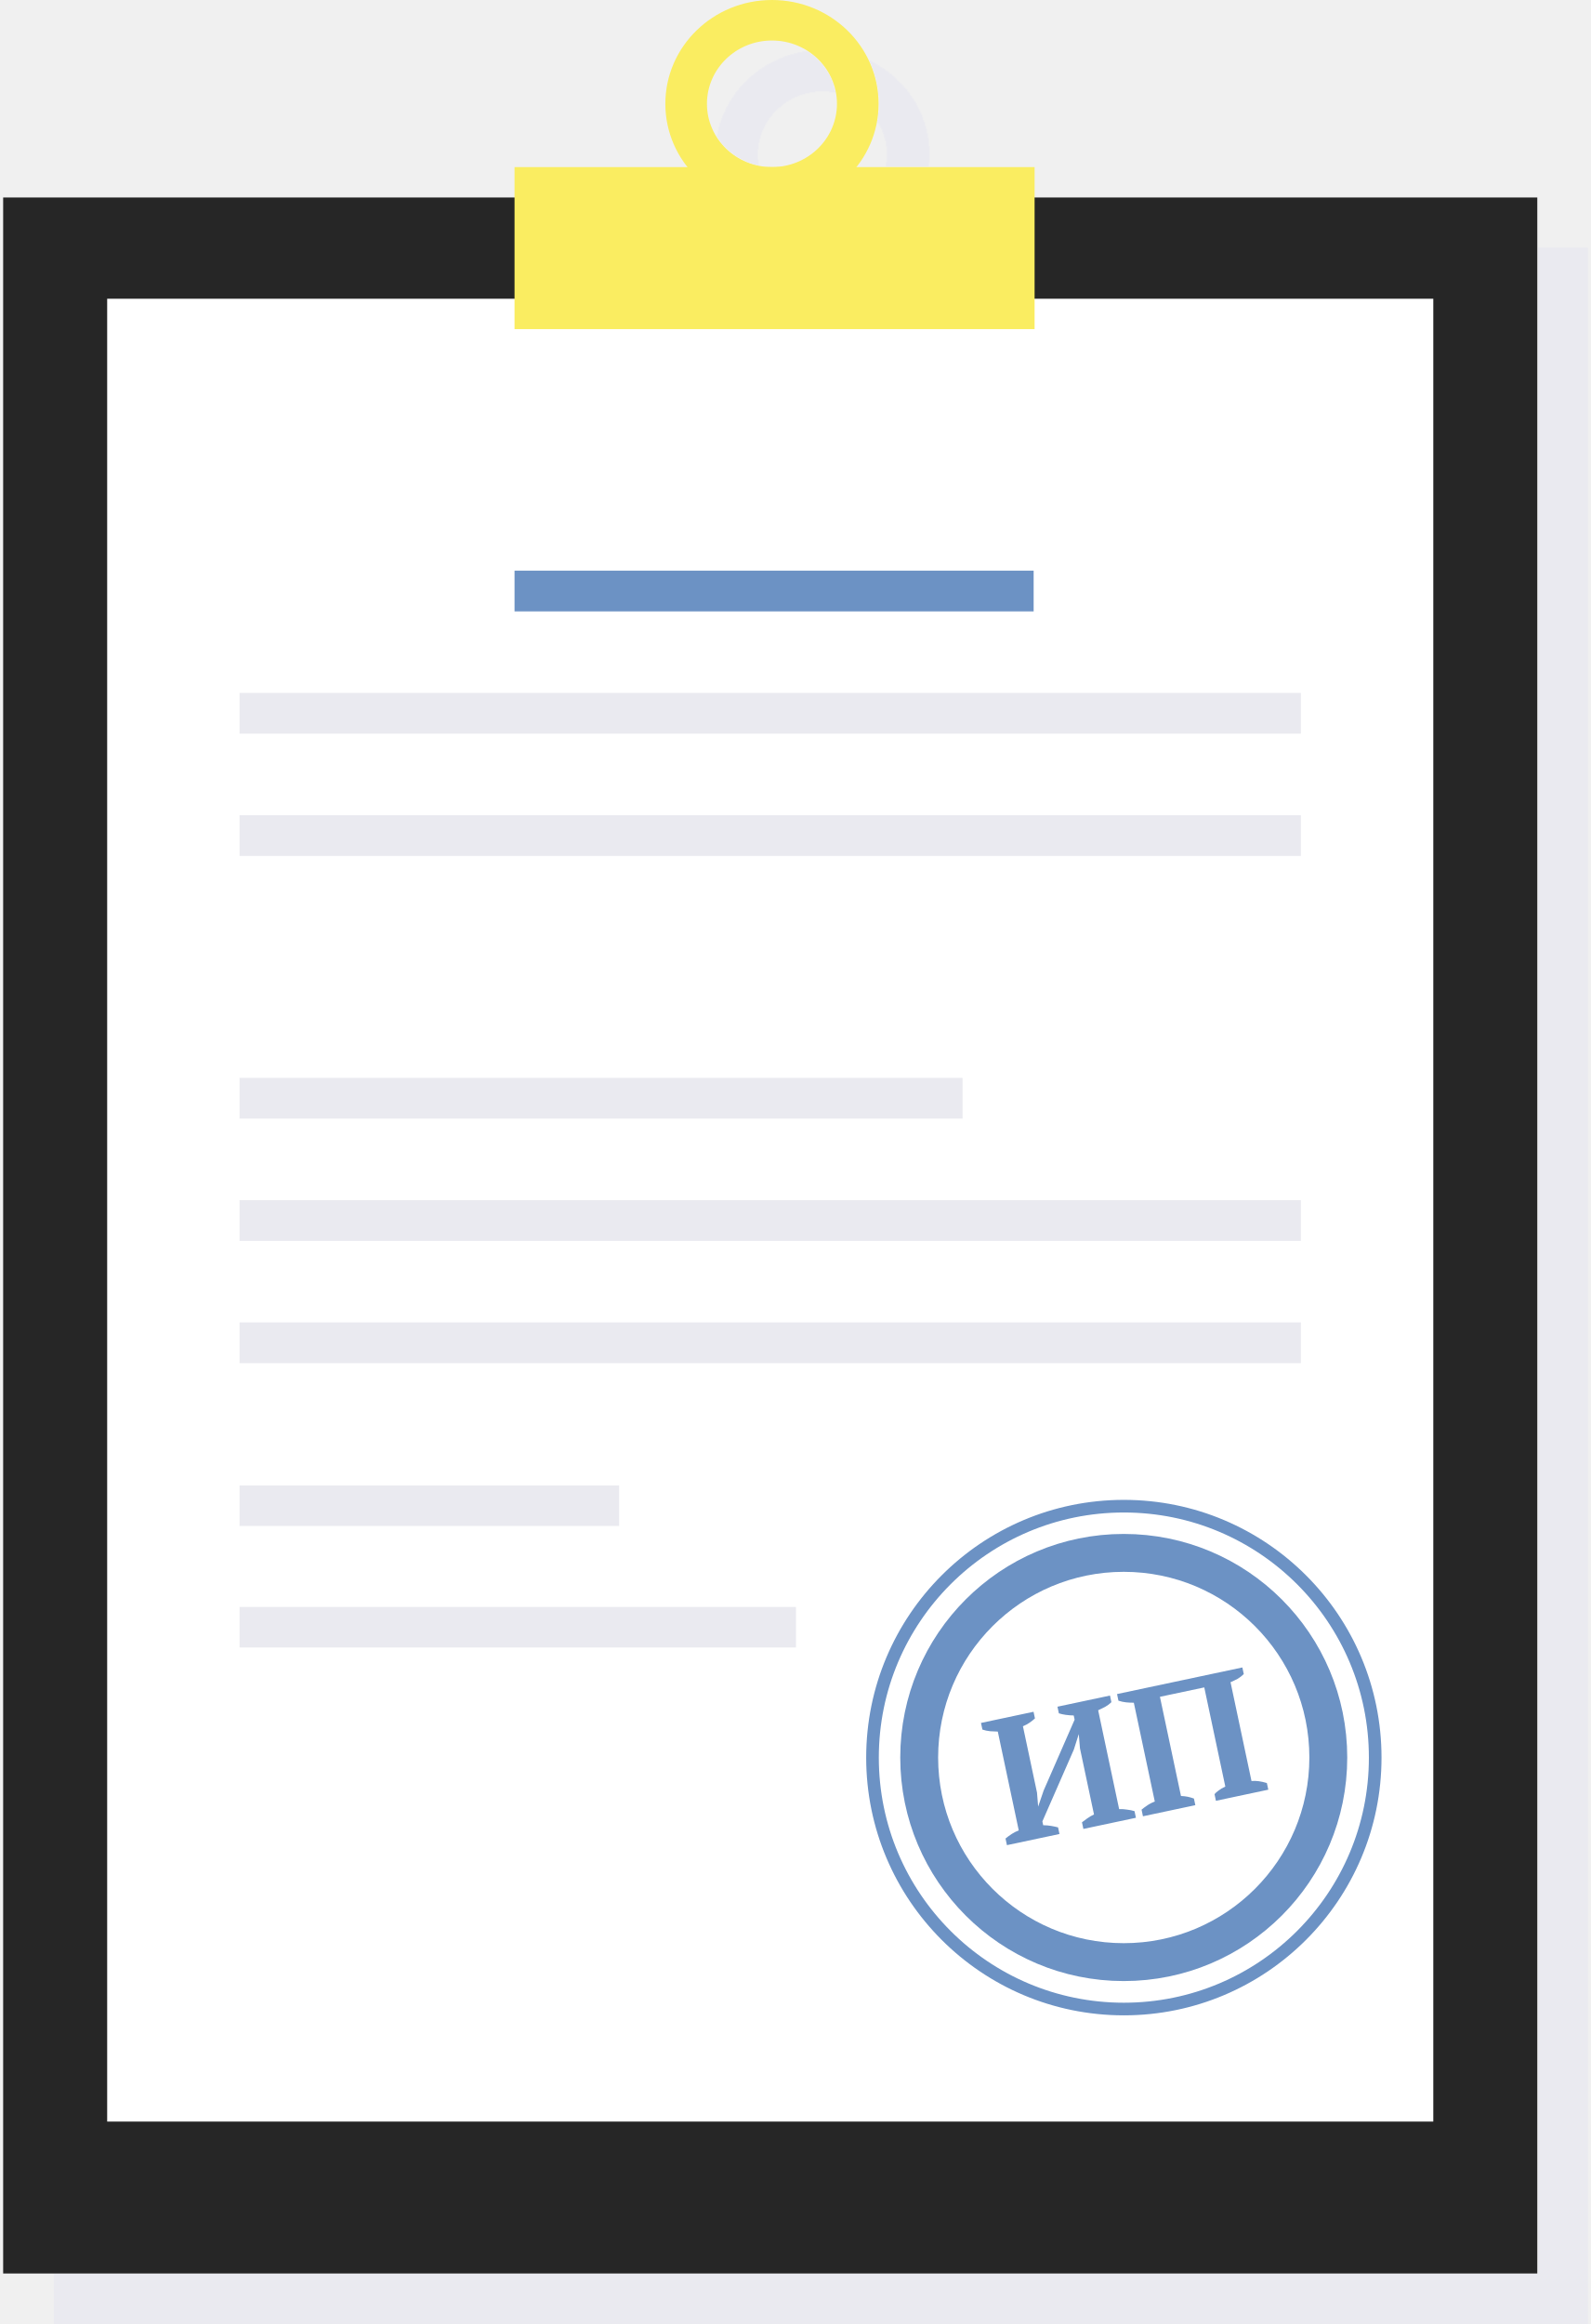
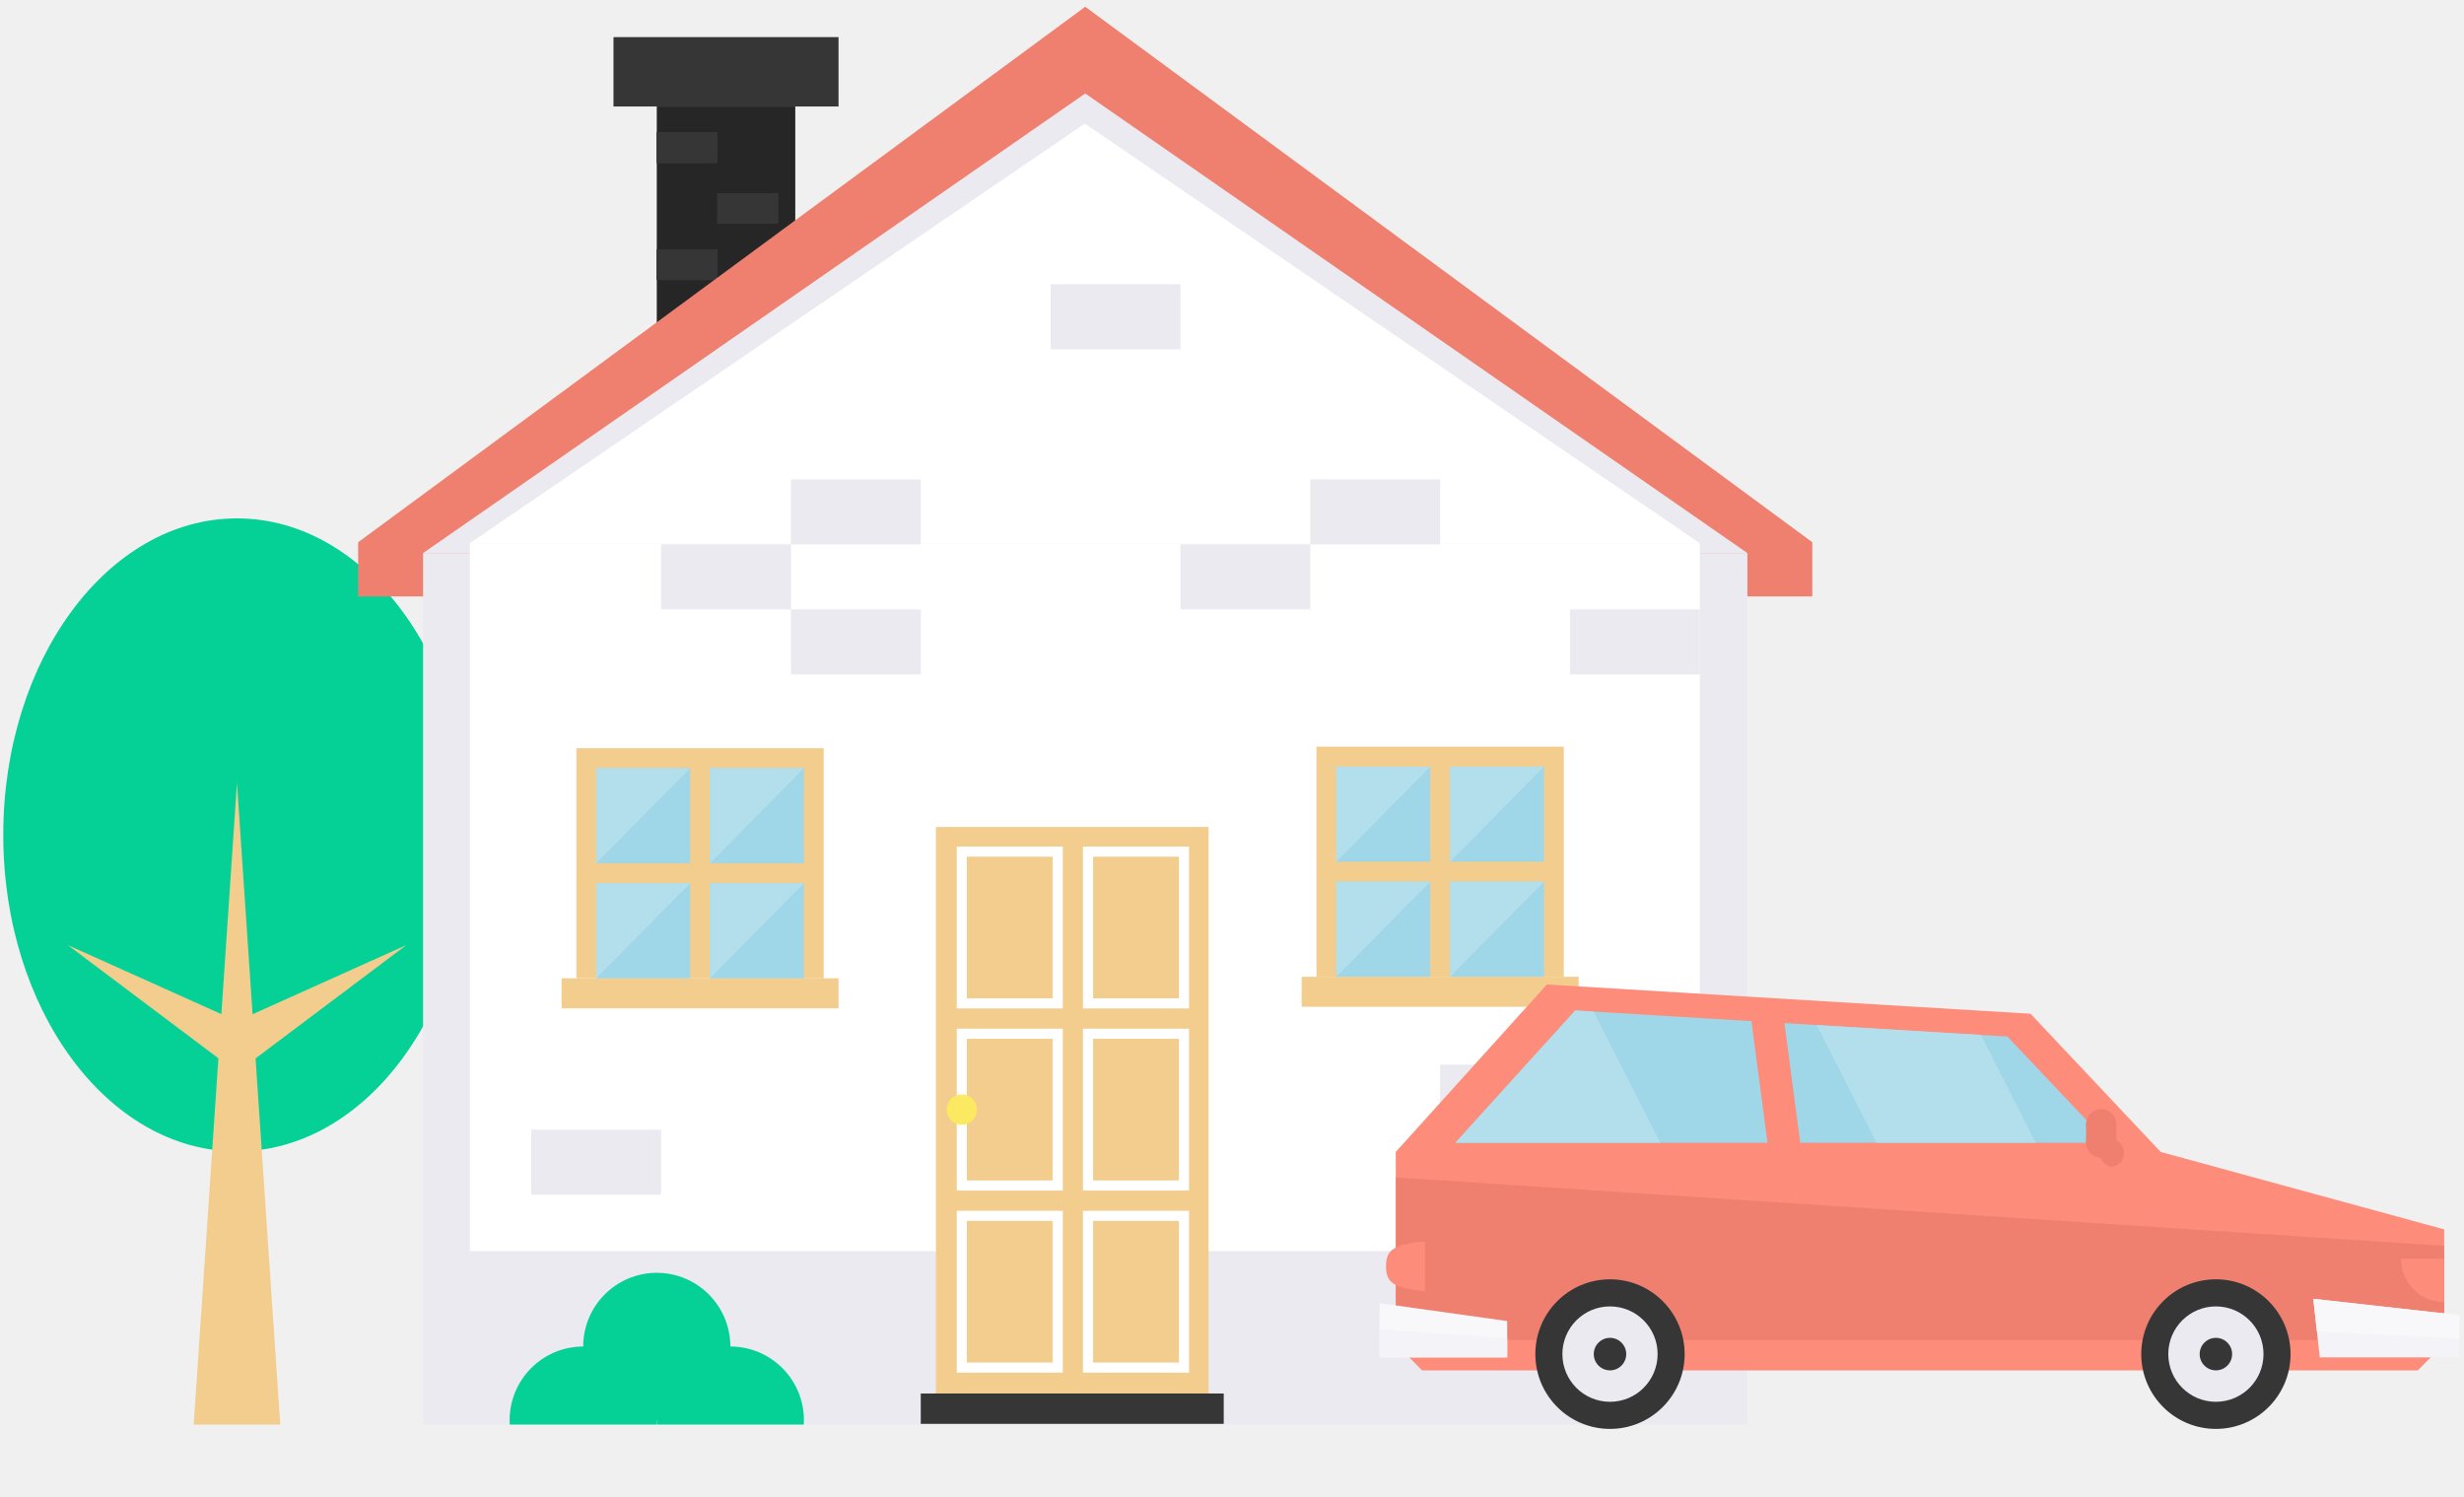
- <svg xmlns="http://www.w3.org/2000/svg" width="252" height="368" viewBox="0 0 252 368" fill="none">
-   <g filter="url(#filter0_d_182_1899)">
-     <rect x="0.5" y="31.27" width="243" height="328.731" fill="#262626" />
-     <rect x="16.975" y="47.305" width="210.051" height="288.641" fill="white" />
-     <rect x="81.5" y="26.459" width="82.373" height="25.657" fill="#FAED61" />
-     <path fill-rule="evenodd" clip-rule="evenodd" d="M122.275 32.873C131.601 32.873 139.161 25.514 139.161 16.436C139.161 7.359 131.601 0 122.275 0C112.948 0 105.388 7.359 105.388 16.436C105.388 25.514 112.948 32.873 122.275 32.873ZM122.275 26.459C127.961 26.459 132.571 21.972 132.571 16.436C132.571 10.901 127.961 6.414 122.275 6.414C116.588 6.414 111.978 10.901 111.978 16.436C111.978 21.972 116.588 26.459 122.275 26.459Z" fill="#FAED61" />
-     <rect x="37.941" y="170.677" width="114.526" height="6.454" fill="#EAEAF0" />
-     <rect x="81.5" y="90.359" width="82.224" height="6.454" fill="#6C92C4" />
-     <rect x="37.941" y="235.219" width="60.132" height="6.414" fill="#EAEAF0" />
-     <rect x="37.941" y="190.04" width="168.118" height="6.454" fill="#EAEAF0" />
-     <rect x="37.941" y="109.721" width="168.118" height="6.454" fill="#EAEAF0" />
-     <rect x="37.941" y="254.462" width="88.139" height="6.414" fill="#EAEAF0" />
-     <rect x="37.941" y="209.402" width="168.118" height="6.454" fill="#EAEAF0" />
-     <rect x="37.941" y="129.084" width="168.118" height="6.454" fill="#EAEAF0" />
-     <path d="M177.996 310.697C195.89 310.697 210.396 296.191 210.396 278.296C210.396 260.402 195.89 245.896 177.996 245.896C160.102 245.896 145.596 260.402 145.596 278.296C145.596 296.191 160.102 310.697 177.996 310.697Z" stroke="#6C92C4" stroke-width="6" stroke-miterlimit="22.926" />
-     <path fill-rule="evenodd" clip-rule="evenodd" d="M167.815 290.41L159.493 292.176L159.27 291.126C159.581 290.867 159.914 290.623 160.27 290.393C160.626 290.164 160.992 289.98 161.367 289.843L158.046 274.193C157.658 274.18 157.249 274.16 156.82 274.136C156.387 274.093 155.984 274.005 155.609 273.873L155.386 272.822L163.708 271.056L163.931 272.107C163.69 272.331 163.41 272.555 163.091 272.776C162.772 272.998 162.417 273.189 162.028 273.349L164.257 283.855L164.438 286.071L165.312 283.516L170.214 272.305L170.073 271.641C169.164 271.623 168.379 271.51 167.719 271.303L167.496 270.252L175.818 268.487L176.041 269.537C175.771 269.806 175.447 270.049 175.069 270.264C174.705 270.456 174.33 270.642 173.944 270.82L177.265 286.469C177.705 286.453 178.124 286.48 178.524 286.549C178.939 286.596 179.331 286.676 179.702 286.79L179.925 287.841L171.603 289.607L171.38 288.556C171.611 288.372 171.885 288.169 172.204 287.948C172.538 287.704 172.898 287.492 173.283 287.314L171.06 276.835L170.873 274.592L170.092 277.041L165.109 288.413L165.238 289.021C165.681 289.024 166.103 289.059 166.503 289.129C166.903 289.198 167.266 289.275 167.592 289.36L167.815 290.41V290.41ZM189.334 285.844L181.039 287.604L180.817 286.554C181.062 286.348 181.353 286.132 181.69 285.906C182.024 285.662 182.431 285.45 182.914 285.271L179.593 269.621C179.208 269.626 178.8 269.607 178.367 269.564C177.953 269.517 177.549 269.429 177.155 269.301L176.933 268.25L196.784 264.038L197.007 265.088C196.704 265.384 196.373 265.637 196.013 265.848C195.649 266.041 195.282 266.215 194.91 266.371L198.231 282.02C198.929 281.949 199.741 282.056 200.668 282.341L200.891 283.392L192.597 285.152L192.374 284.101C192.527 283.915 192.737 283.725 193.004 283.534C193.268 283.324 193.628 283.113 194.084 282.9L190.751 267.196L183.728 268.686L187.061 284.391C187.449 284.405 187.804 284.445 188.127 284.511C188.449 284.578 188.777 284.672 189.111 284.794L189.334 285.844V285.844Z" fill="#6C92C4" />
-     <path d="M178.012 318.125C200 318.125 217.825 300.3 217.825 278.313C217.825 256.325 200 238.5 178.012 238.5C156.025 238.5 138.2 256.325 138.2 278.313C138.2 300.3 156.025 318.125 178.012 318.125Z" stroke="#6C92C4" stroke-width="2" stroke-miterlimit="22.926" />
+ <svg xmlns="http://www.w3.org/2000/svg" width="326" height="198" viewBox="0 0 326 198" fill="none">
+   <ellipse cx="31.352" cy="110.471" rx="30.921" ry="41.88" fill="#05D197" />
+   <path d="M31.352 103.586L37.078 188.493H25.626L31.352 103.586Z" fill="#F3CD8E" />
+   <path d="M8.978 125.055L30.311 134.646L31.344 141.868L8.978 125.055Z" fill="#F3CD8E" />
+   <path d="M53.75 125.055L32.417 134.646L31.384 141.868L53.75 125.055Z" fill="#F3CD8E" />
+   <rect x="86.895" y="14.09" width="18.323" height="28.685" fill="#262626" />
+   <rect x="81.168" y="4.911" width="29.775" height="9.179" fill="#363636" />
+   <rect x="86.895" y="17.532" width="8.016" height="4.016" fill="#363636" />
+   <rect x="86.895" y="17.532" width="8.016" height="4.016" fill="#363636" />
+   <rect x="86.895" y="17.532" width="8.016" height="4.016" fill="#363636" />
+   <rect x="86.895" y="17.532" width="8.016" height="4.016" fill="#363636" />
+   <rect x="86.895" y="33.022" width="8.016" height="4.016" fill="#363636" />
+   <rect x="86.895" y="33.022" width="8.016" height="4.016" fill="#363636" />
+   <rect x="86.895" y="33.022" width="8.016" height="4.016" fill="#363636" />
+   <rect x="86.895" y="33.022" width="8.016" height="4.016" fill="#363636" />
+   <rect x="94.911" y="25.564" width="8.016" height="4.016" fill="#363636" />
+   <rect x="94.911" y="25.564" width="8.016" height="4.016" fill="#363636" />
+   <rect x="94.911" y="25.564" width="8.016" height="4.016" fill="#363636" />
+   <rect x="94.911" y="25.564" width="8.016" height="4.016" fill="#363636" />
+   <path fill-rule="evenodd" clip-rule="evenodd" d="M239.78 71.748L143.582 0.894L47.385 71.747V78.917H239.78V71.748Z" fill="#EF806F" />
+   <rect x="55.974" y="73.179" width="175.217" height="92.939" fill="#EAEAF0" />
+   <path d="M143.582 12.368L231.19 73.18H55.974L143.582 12.368Z" fill="#EAEAF0" />
+   <rect x="62.158" y="71.875" width="162.734" height="94.172" fill="white" />
+   <path d="M143.525 16.355L224.892 71.875H62.158L143.525 16.355Z" fill="white" />
+   <rect x="76.261" y="98.996" width="32.72" height="30.45" fill="#F3CD8E" />
+   <rect width="36.647" height="3.972" transform="matrix(1 0 0 -1 74.2973 133.418)" fill="#F3CD8E" />
+   <rect x="78.878" y="101.644" width="12.434" height="12.577" fill="#9FD7E8" />
+   <path d="M91.312 101.644L78.878 114.221V101.644H91.312Z" fill="#B3DFEC" />
+   <rect x="93.929" y="101.644" width="12.434" height="12.577" fill="#9FD7E8" />
+   <path d="M106.363 101.644L93.929 114.221V101.644H106.363Z" fill="#B3DFEC" />
+   <rect x="78.878" y="116.87" width="12.434" height="12.577" fill="#9FD7E8" />
+   <path d="M91.312 116.87L78.878 129.447V116.87H91.312Z" fill="#B3DFEC" />
+   <rect x="93.929" y="116.87" width="12.434" height="12.577" fill="#9FD7E8" />
+   <path d="M106.363 116.87L93.929 129.447V116.87H106.363Z" fill="#B3DFEC" />
+   <rect x="174.176" y="98.791" width="32.72" height="30.45" fill="#F3CD8E" />
+   <rect width="36.647" height="3.972" transform="matrix(1 0 0 -1 172.213 133.214)" fill="#F3CD8E" />
+   <rect x="176.793" y="101.44" width="12.434" height="12.577" fill="#9FD7E8" />
+   <path d="M189.227 101.44L176.793 114.017V101.44H189.227Z" fill="#B3DFEC" />
+   <rect x="191.845" y="101.44" width="12.434" height="12.577" fill="#9FD7E8" />
+   <path d="M204.278 101.44L191.845 114.017V101.44H204.278Z" fill="#B3DFEC" />
+   <rect x="176.793" y="116.664" width="12.434" height="12.577" fill="#9FD7E8" />
+   <path d="M189.227 116.664L176.793 129.241V116.664H189.227Z" fill="#B3DFEC" />
+   <rect x="191.845" y="116.664" width="12.434" height="12.577" fill="#9FD7E8" />
+   <path d="M204.278 116.664L191.845 129.241V116.664H204.278Z" fill="#B3DFEC" />
+   <rect x="55.974" y="165.545" width="175.217" height="22.948" fill="#EAEAF0" />
+   <rect x="87.468" y="72.033" width="17.178" height="8.605" fill="#EAEAF0" />
+   <rect x="104.645" y="63.427" width="17.178" height="8.605" fill="#EAEAF0" />
+   <rect x="156.18" y="72.033" width="17.178" height="8.605" fill="#EAEAF0" />
+   <rect x="173.358" y="63.427" width="17.178" height="8.605" fill="#EAEAF0" />
+   <rect x="139.002" y="37.611" width="17.178" height="8.605" fill="#EAEAF0" />
+   <rect x="104.645" y="80.638" width="17.178" height="8.605" fill="#EAEAF0" />
+   <rect x="70.289" y="149.481" width="17.178" height="8.605" fill="#EAEAF0" />
+   <rect x="190.536" y="140.876" width="17.178" height="8.605" fill="#EAEAF0" />
+   <rect x="207.714" y="80.638" width="17.178" height="8.605" fill="#EAEAF0" />
+   <rect x="123.827" y="109.419" width="36.074" height="74.963" fill="#F3CD8E" />
+   <rect width="40.082" height="4.016" transform="matrix(1 0 0 -1 121.823 188.398)" fill="#363636" />
+   <rect x="126.584" y="112.016" width="14.029" height="21.418" fill="white" />
+   <rect x="126.584" y="160.206" width="14.029" height="21.418" fill="white" />
+   <rect x="126.584" y="136.112" width="14.029" height="21.418" fill="white" />
+   <rect x="143.284" y="112.016" width="14.029" height="21.418" fill="white" />
+   <rect x="143.284" y="136.112" width="14.029" height="21.418" fill="white" />
+   <rect x="143.284" y="160.206" width="14.029" height="21.418" fill="white" />
+   <rect x="127.919" y="113.354" width="11.357" height="18.741" fill="#F3CD8E" />
+   <rect x="144.619" y="113.354" width="11.357" height="18.741" fill="#F3CD8E" />
+   <rect x="127.919" y="137.45" width="11.357" height="18.741" fill="#F3CD8E" />
+   <rect x="144.619" y="137.45" width="11.357" height="18.741" fill="#F3CD8E" />
+   <rect x="127.919" y="161.545" width="11.357" height="18.741" fill="#F3CD8E" />
+   <rect x="144.619" y="161.545" width="11.357" height="18.741" fill="#F3CD8E" />
+   <ellipse cx="127.252" cy="146.82" rx="2.004" ry="2.008" fill="#FAE961" />
+   <path d="M285.873 152.422L322.882 162.533L323.38 162.676V177.808L319.893 181.322H188.154L184.667 177.808V176.23V152.422L204.666 130.263L268.649 134.135L285.873 152.422Z" fill="#FE8C7B" />
+   <path d="M294.823 179.17C294.823 180.083 294.084 180.822 293.175 180.822C292.266 180.822 291.528 180.083 291.528 179.17C291.528 178.257 292.266 177.519 293.175 177.519C294.084 177.519 294.823 178.257 294.823 179.17Z" stroke="black" />
+   <mask id="mask0_313_6434" style="mask-type:alpha" maskUnits="userSpaceOnUse" x="184" y="155" width="141" height="23">
+     <path d="M184.667 155.792L324.239 164.9V177.306H184.667V155.792Z" fill="white" />
+   </mask>
+   <g mask="url(#mask0_313_6434)">
+     <path d="M285.872 152.422L322.882 162.533L323.38 162.677V177.808L319.892 181.322H188.154L184.667 177.808V176.23V152.422L204.666 130.263L268.649 134.136L285.872 152.422Z" fill="#EF806F" />
  </g>
-   <defs>
-     <filter id="filter0_d_182_1899" x="0.5" y="0" width="251" height="368" filterUnits="userSpaceOnUse" color-interpolation-filters="sRGB">
-       <feFlood flood-opacity="0" result="BackgroundImageFix" />
-       <feColorMatrix in="SourceAlpha" type="matrix" values="0 0 0 0 0 0 0 0 0 0 0 0 0 0 0 0 0 0 127 0" result="hardAlpha" />
-       <feOffset dx="8" dy="8" />
-       <feComposite in2="hardAlpha" operator="out" />
-       <feColorMatrix type="matrix" values="0 0 0 0 0.918 0 0 0 0 0.918 0 0 0 0 0.941 0 0 0 1 0" />
-       <feBlend mode="normal" in2="BackgroundImageFix" result="effect1_dropShadow_182_1899" />
-       <feBlend mode="normal" in="SourceGraphic" in2="effect1_dropShadow_182_1899" result="shape" />
-     </filter>
-   </defs>
+   <path fill-rule="evenodd" clip-rule="evenodd" d="M208.409 133.705L231.721 135.111L233.851 151.203H192.559L208.409 133.705ZM278.873 151.203L265.591 137.153L236.088 135.374L238.183 151.203H278.873Z" fill="#9FD7E8" />
+   <path d="M182.52 172.43L199.411 174.796V179.601H182.52V172.43Z" fill="#F8F8FA" />
+   <path d="M182.52 175.872L199.411 177.103V179.601H182.52V175.872Z" fill="#F4F4F8" />
+   <path d="M306.059 171.856L325.384 174.007V179.6H306.919L306.059 171.856Z" fill="#F4F4F8" />
+   <path fill-rule="evenodd" clip-rule="evenodd" d="M325.384 174.007L306.059 171.855L306.54 176.182L325.384 177.114V174.007ZM325.384 179.6H306.919L306.919 179.6L306.919 179.6H325.384V179.6Z" fill="#F8F8FA" />
+   <ellipse cx="293.175" cy="179.17" rx="9.877" ry="9.896" fill="#363636" />
+   <ellipse cx="293.175" cy="179.17" rx="6.299" ry="6.311" fill="#EAEAF0" />
+   <ellipse cx="293.175" cy="179.17" rx="2.147" ry="2.151" fill="#363636" />
+   <ellipse cx="213.011" cy="179.17" rx="9.877" ry="9.896" fill="#363636" />
+   <ellipse cx="213.011" cy="179.17" rx="6.299" ry="6.311" fill="#EAEAF0" />
+   <ellipse cx="213.011" cy="179.17" rx="2.147" ry="2.151" fill="#363636" />
+   <mask id="mask1_313_6434" style="mask-type:alpha" maskUnits="userSpaceOnUse" x="184" y="125" width="87" height="43">
+     <rect width="18.76" height="31.84" transform="matrix(0.890519 -0.454947 0.453573 0.891219 239.637 134.208)" fill="#C4C4C4" />
+     <rect width="26.305" height="31.84" transform="matrix(0.890518 -0.454947 0.453572 0.891219 184.06 139.199)" fill="#C4C4C4" />
+   </mask>
+   <g mask="url(#mask1_313_6434)">
+     <path fill-rule="evenodd" clip-rule="evenodd" d="M208.409 133.706L231.721 135.111L233.851 151.204H192.559L208.409 133.706ZM278.873 151.204L265.591 137.154L236.088 135.375L238.183 151.204H278.873Z" fill="#B3DFEC" />
+   </g>
+   <ellipse cx="279.433" cy="152.565" rx="1.575" ry="1.793" fill="#EF806F" />
+   <ellipse cx="278.001" cy="148.765" rx="2.004" ry="2.008" fill="#EF806F" />
+   <ellipse cx="278.001" cy="151.203" rx="2.004" ry="2.008" fill="#EF806F" />
+   <rect x="275.997" y="148.621" width="4.008" height="2.582" fill="#EF806F" />
+   <path fill-rule="evenodd" clip-rule="evenodd" d="M188.532 164.254C184.506 164.684 183.379 165.258 183.379 167.553C183.379 169.848 184.506 170.421 188.532 170.852V164.254Z" fill="#FE8C7B" />
+   <path fill-rule="evenodd" clip-rule="evenodd" d="M323.38 172.286C323.38 172.286 323.38 172.286 323.38 172.286C320.218 172.286 317.654 169.718 317.654 166.549H323.38V172.286ZM323.422 160.812H323.38H323.338L323.38 160.812L323.422 160.812Z" fill="#FE8C7B" />
+   <mask id="mask2_313_6434" style="mask-type:alpha" maskUnits="userSpaceOnUse" x="67" y="168" width="40" height="30">
+     <ellipse cx="86.895" cy="178.167" rx="9.734" ry="9.753" fill="#05D197" />
+     <ellipse cx="77.16" cy="187.92" rx="9.734" ry="9.753" fill="#05D197" />
+     <ellipse cx="96.629" cy="187.92" rx="9.734" ry="9.753" fill="#05D197" />
+   </mask>
+   <g mask="url(#mask2_313_6434)">
+     <rect width="54.97" height="21.227" transform="matrix(1 0 0 -1 59.1235 188.493)" fill="#05D197" />
+   </g>
</svg>
